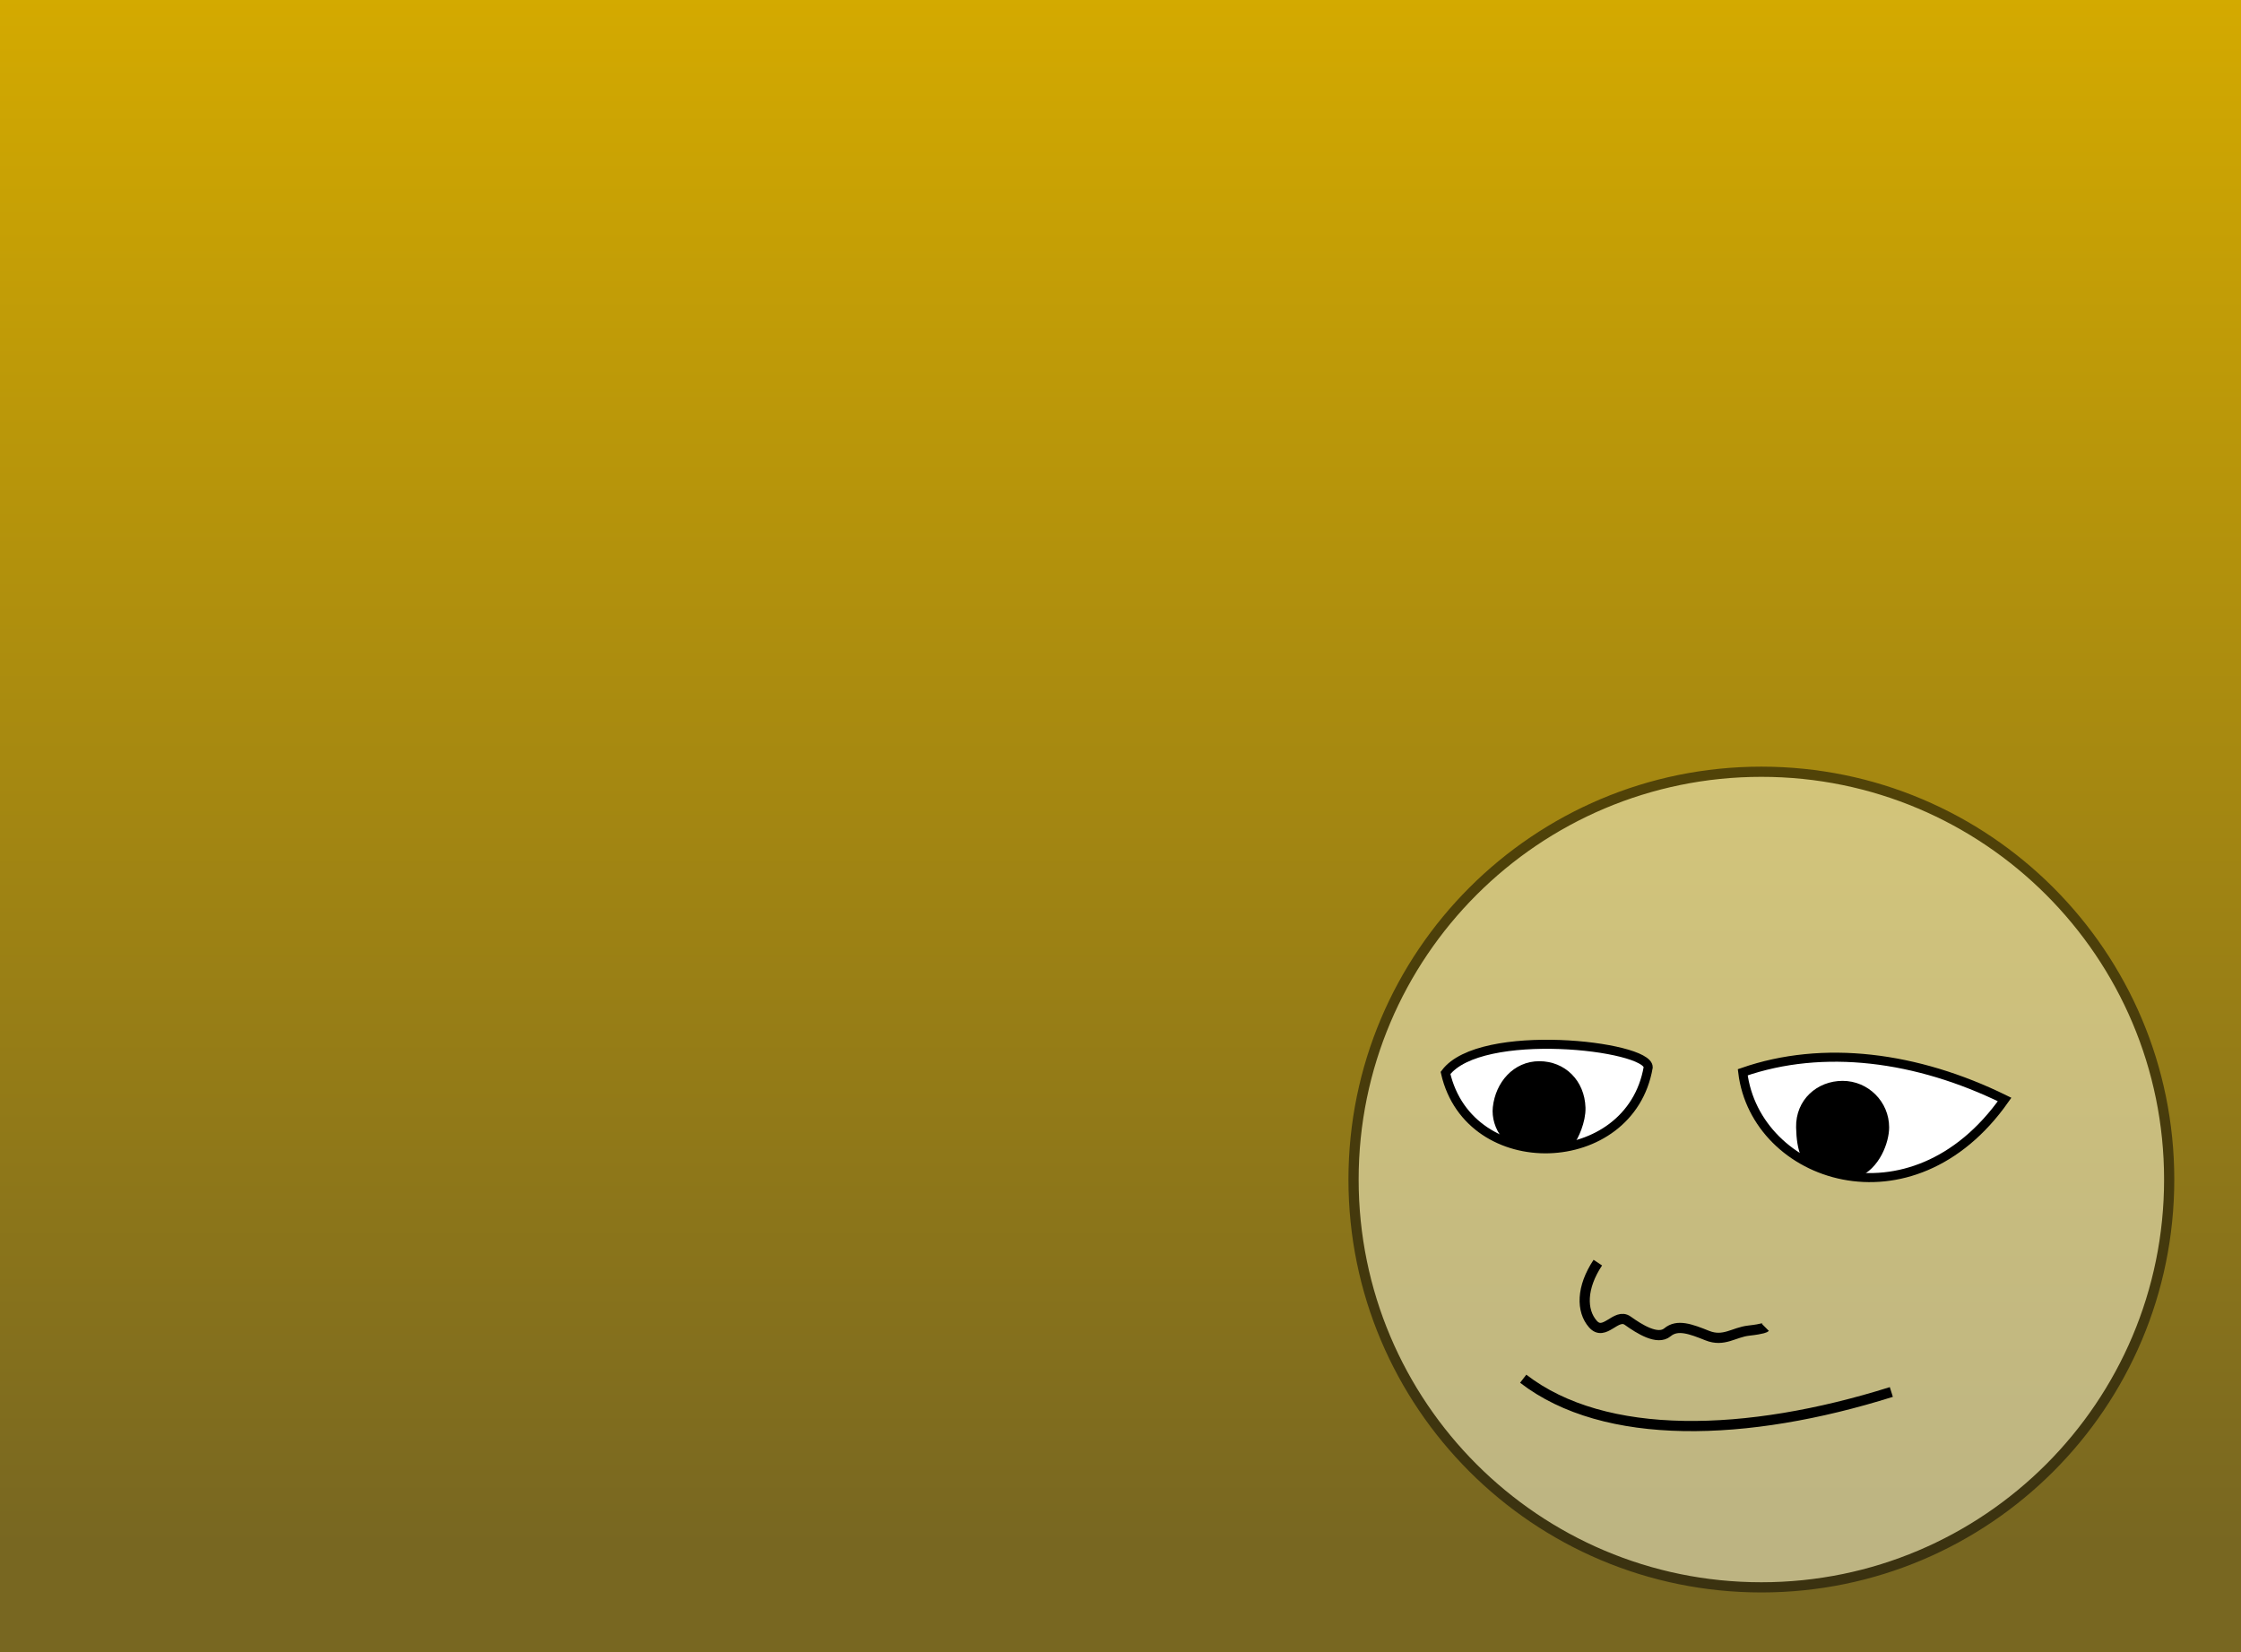
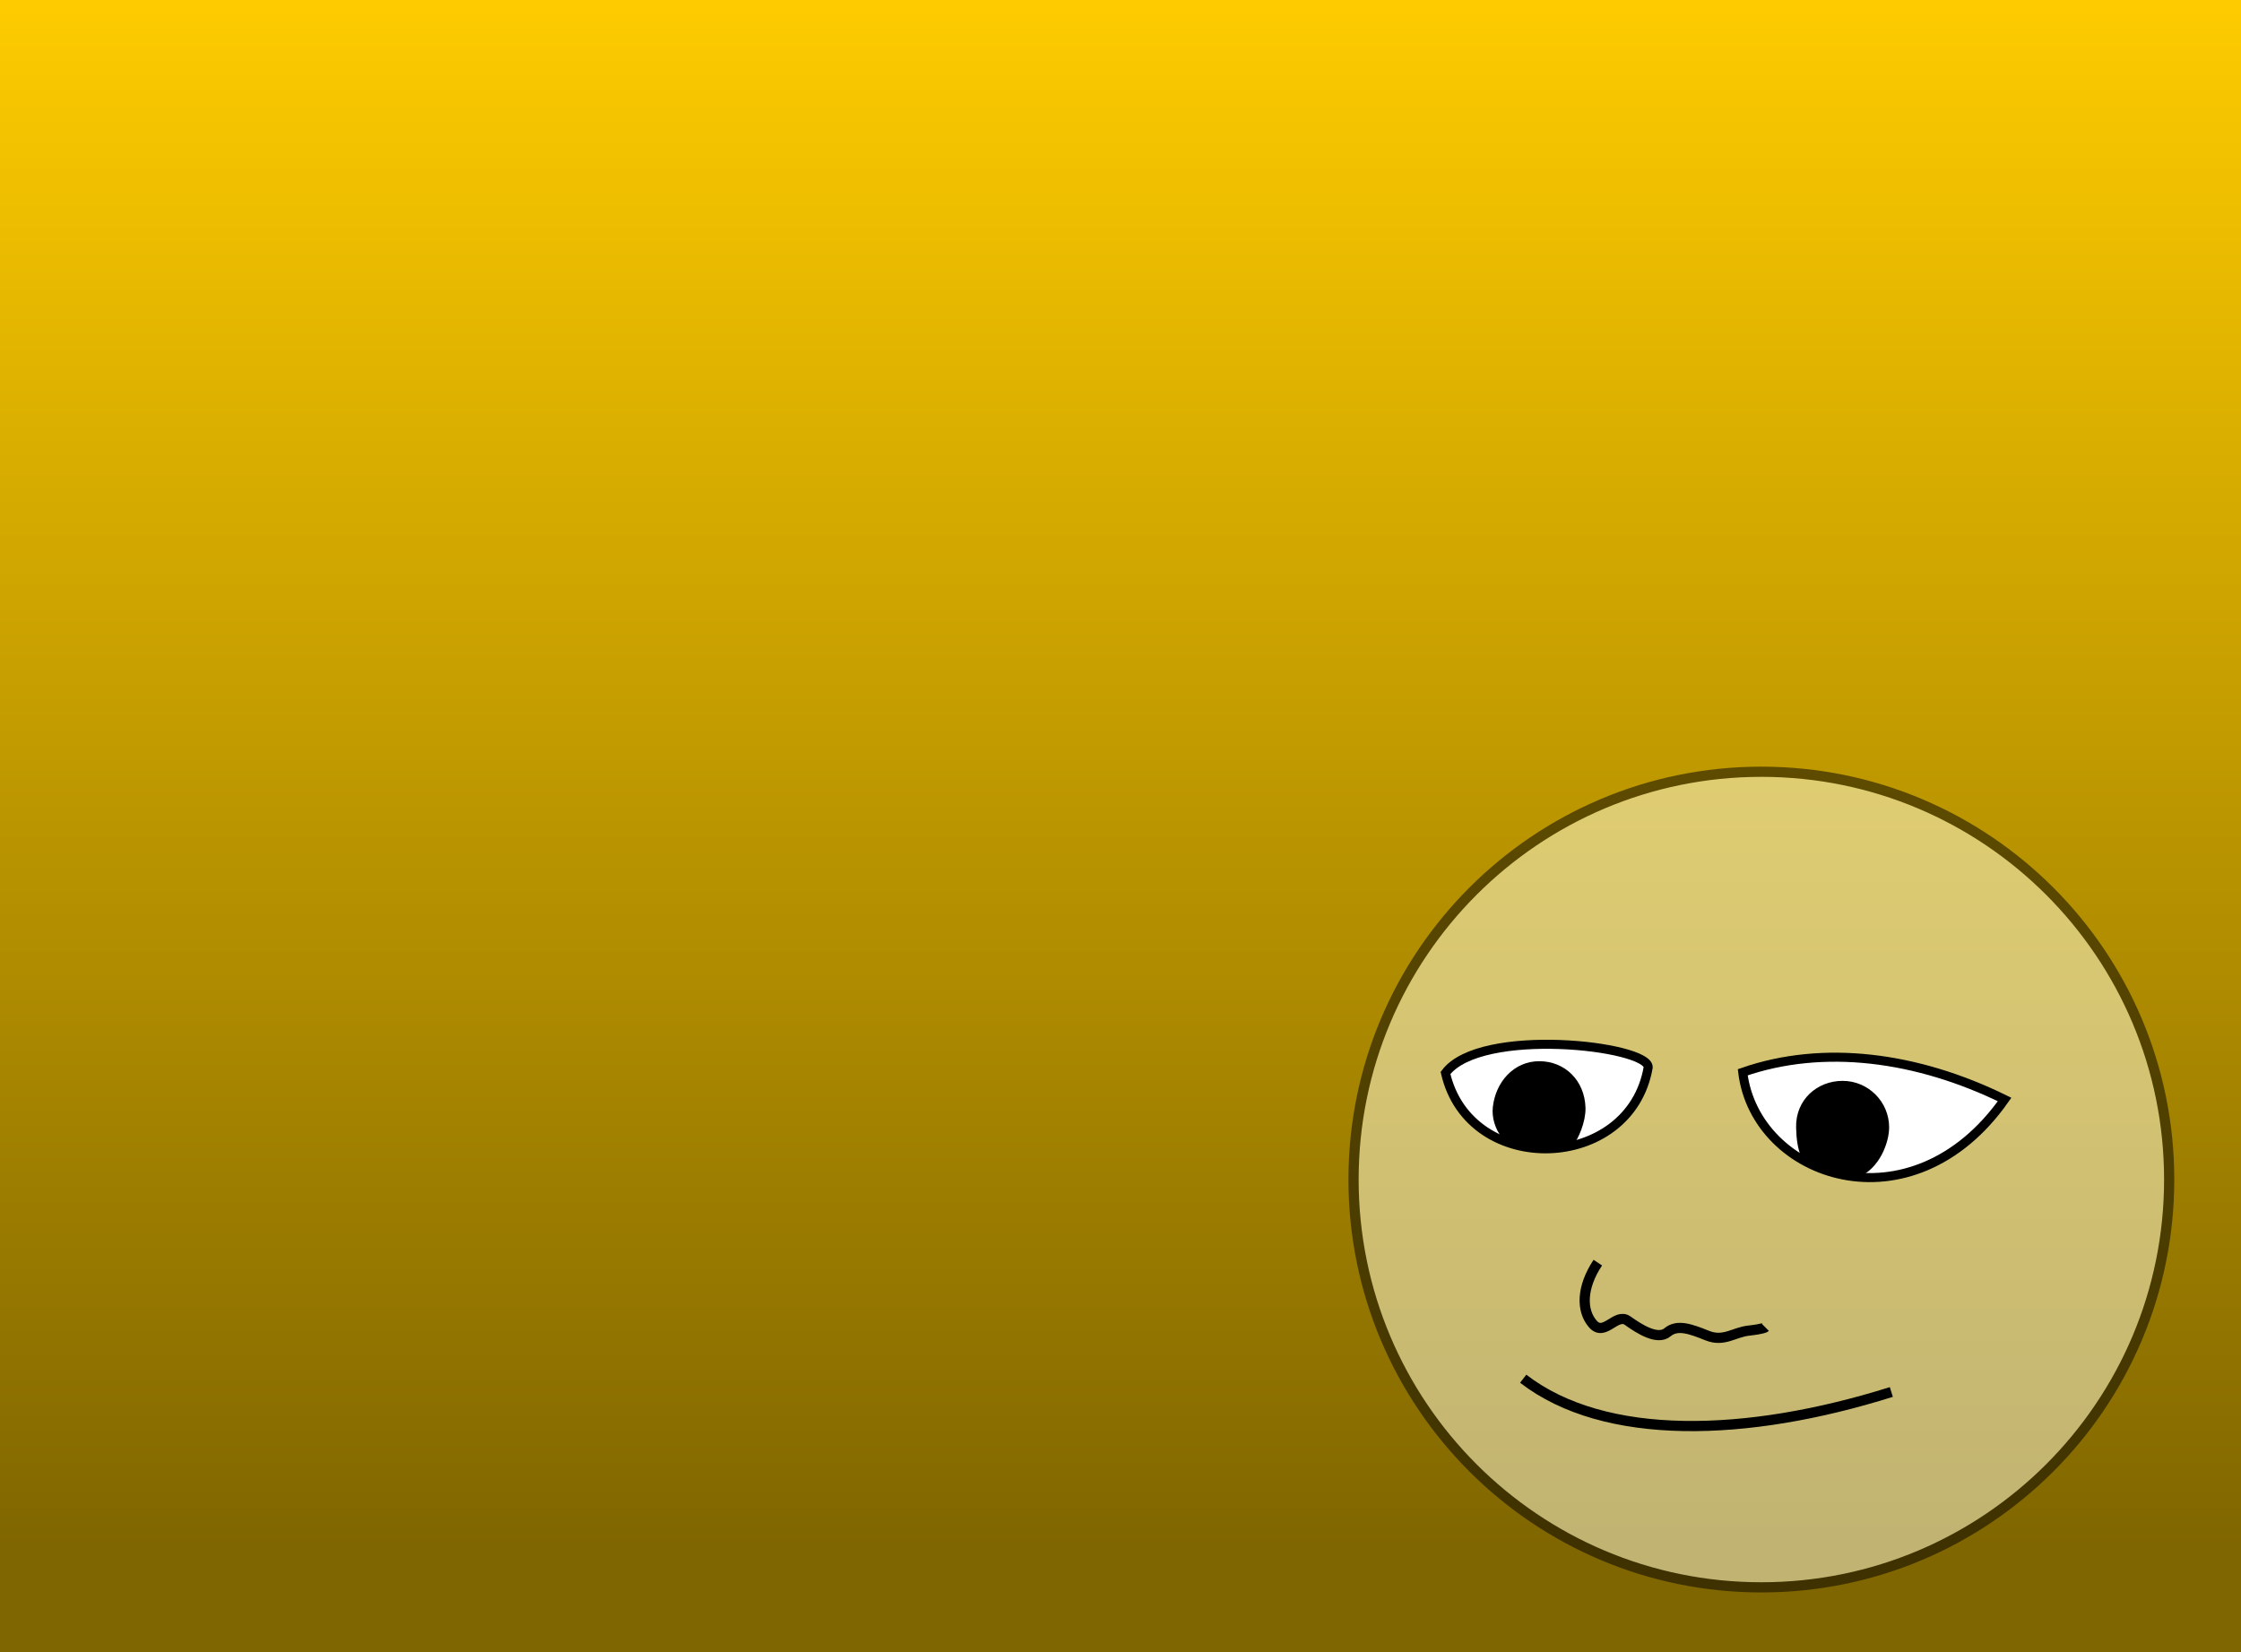
<svg xmlns="http://www.w3.org/2000/svg" xmlns:xlink="http://www.w3.org/1999/xlink" version="1.0" width="190" height="140" id="svg2510">
  <defs id="defs2958">
    <linearGradient id="linearGradient3754">
-       <stop style="stop-color:#786721;stop-opacity:1" offset="0" id="stop3756" />
-       <stop style="stop-color:#d4aa00;stop-opacity:1" offset="1" id="stop3758" />
+       <stop style="stop-color:#806600;stop-opacity:1" offset="0" id="stop3756" />
+       <stop style="stop-color:#ffcc00;stop-opacity:1" offset="1" id="stop3758" />
    </linearGradient>
    <linearGradient xlink:href="#linearGradient3754" id="linearGradient3760" x1="96.445" y1="131.076" x2="96.445" y2="-0.72" gradientUnits="userSpaceOnUse" />
  </defs>
  <rect style="fill:url(#linearGradient3760);fill-opacity:1;stroke:none;stroke-width:6;stroke-linecap:round;stroke-miterlimit:4;stroke-opacity:1;stroke-dasharray:none" id="rect2980" width="194.263" height="142.78" x="-0.686" y="-0.72" />
  <g id="g2964" transform="translate(-2,57)">
    <circle style="opacity:0.51;fill:#ffffe0;stroke:#000000;stroke-width:1" id="circle2966" transform="matrix(0.8644068,0,0,0.8644068,151.3348,43.01021)" r="40" cy="0" cx="0" d="M 40,0 C 40,22.091 22.091,40 0,40 -22.091,40 -40,22.091 -40,0 c 0,-22.091 17.909,-40 40,-40 22.091,0 40,17.909 40,40 z" />
    <path style="fill:#ffffff;fill-opacity:1;fill-rule:evenodd;stroke:#000000;stroke-width:0.767px;stroke-linecap:butt;stroke-linejoin:miter;stroke-opacity:1" id="path2968" d="m 124.556,33.972 c 2.958,-3.945 17.185,-2.322 17.185,-0.483 -1.53,8.91 -15.154,9.359 -17.185,0.483 z" />
    <path style="fill:#ffffff;fill-opacity:1;fill-rule:evenodd;stroke:#000000;stroke-width:0.767px;stroke-linecap:butt;stroke-linejoin:miter;stroke-opacity:1" id="path2970" d="m 149.756,33.916 c 6.828,-2.377 14.769,-1.346 22.202,2.307 -7.903,11.231 -21.121,6.622 -22.202,-2.307 z" />
    <path style="fill:none;stroke:#000000;stroke-width:0.864px;stroke-linecap:butt;stroke-linejoin:miter;stroke-opacity:1" id="path2972" d="m 131.142,59.897 c 6.908,5.334 18.957,4.978 31.212,1.125" />
    <path style="fill:#000000;fill-opacity:1;stroke:#000000;stroke-width:0.864" id="path2974" d="m 132.508,33.408 c -1.934,0 -3.299,1.589 -3.512,3.512 -0.081,0.737 0.155,1.639 0.728,2.318 2.037,0.916 3.206,1.118 5.367,0.506 0.303,-0.357 0.937,-1.709 0.901,-2.824 -0.068,-2.07 -1.55,-3.512 -3.485,-3.512 z" />
    <path style="fill:#000000;fill-opacity:1;stroke:#000000;stroke-width:0.864" id="path2976" d="m 158.224,35.075 c -1.934,0 -3.56,1.419 -3.512,3.512 0.023,0.982 0.132,1.695 0.405,2.368 1.61,0.993 2.175,1.203 4.195,1.494 1.688,-0.641 2.424,-2.729 2.424,-3.862 0,-1.934 -1.577,-3.512 -3.512,-3.512 z" />
    <path style="fill:none;stroke:#000000;stroke-width:0.864px;stroke-linecap:butt;stroke-linejoin:miter;stroke-opacity:1" id="path2978" d="m 137.469,50.055 c -1.406,2.109 -1.406,4.077 -0.422,5.202 0.984,1.125 1.968,-0.984 2.953,-0.281 0.984,0.703 2.531,1.687 3.374,0.984 0.844,-0.703 1.968,-0.281 3.374,0.281 1.406,0.562 2.25,-0.281 3.515,-0.422 1.265,-0.141 1.406,-0.281 1.406,-0.281 l 0,0" />
  </g>
</svg>
